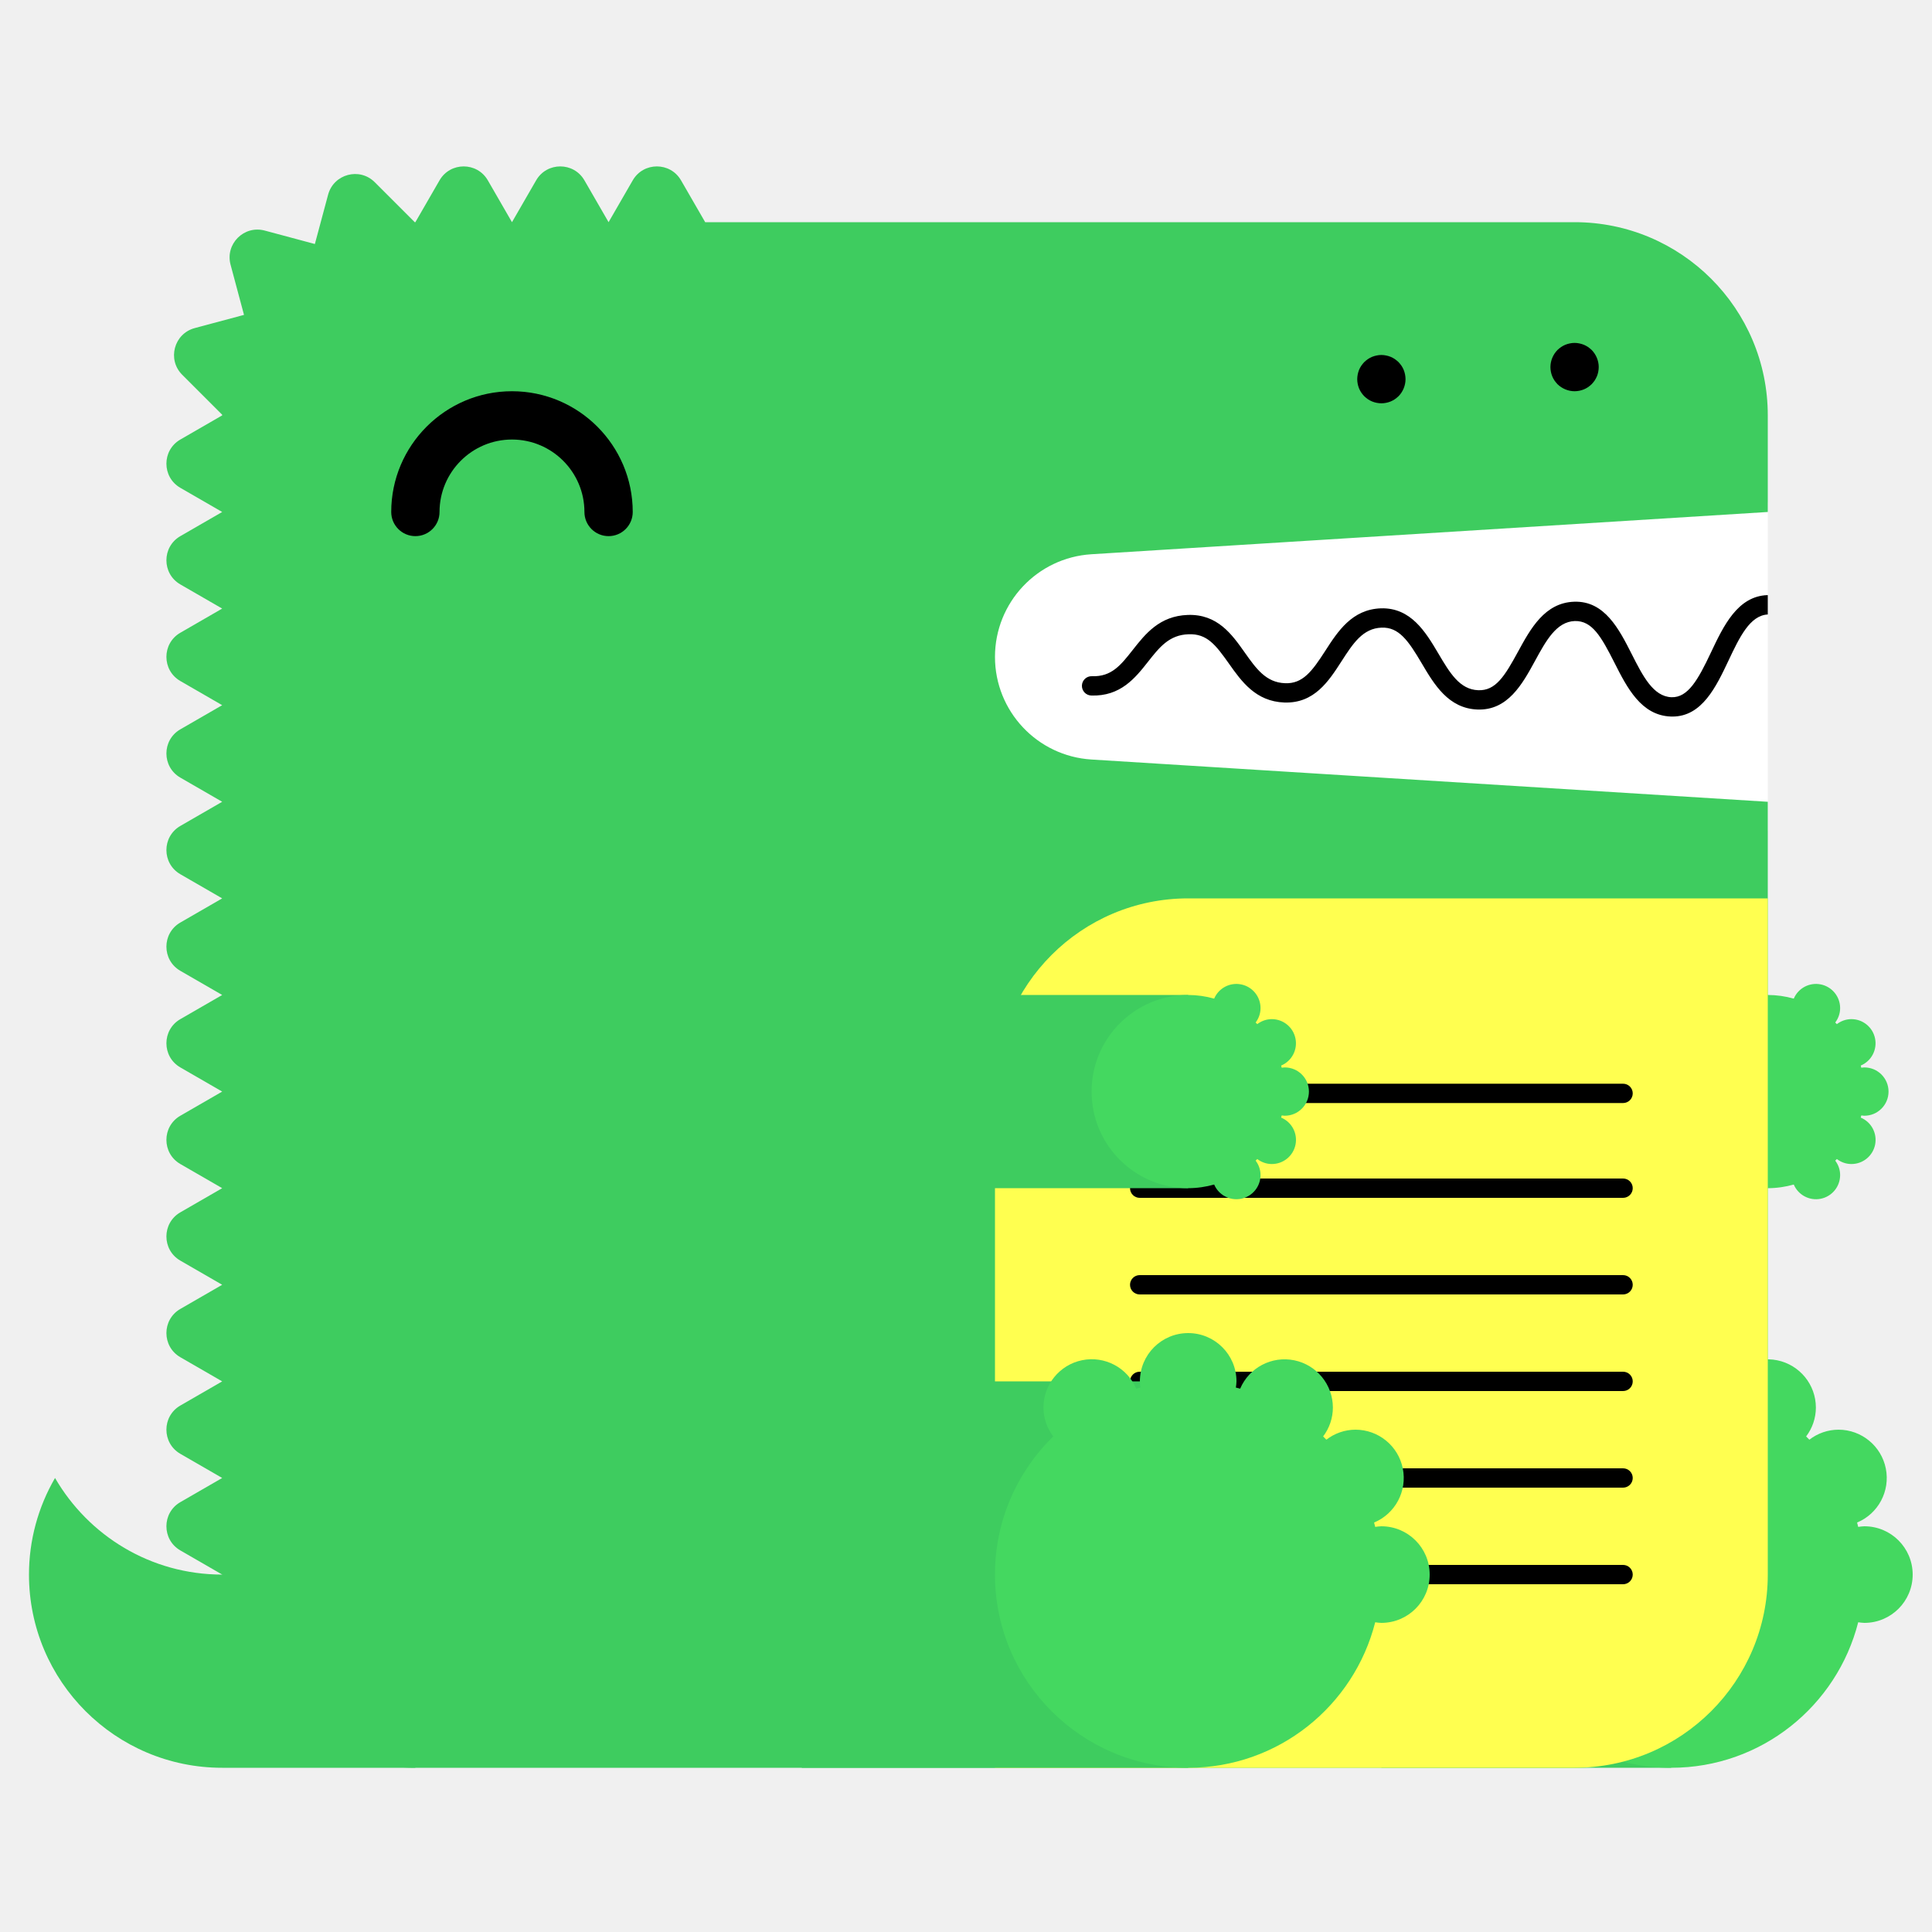
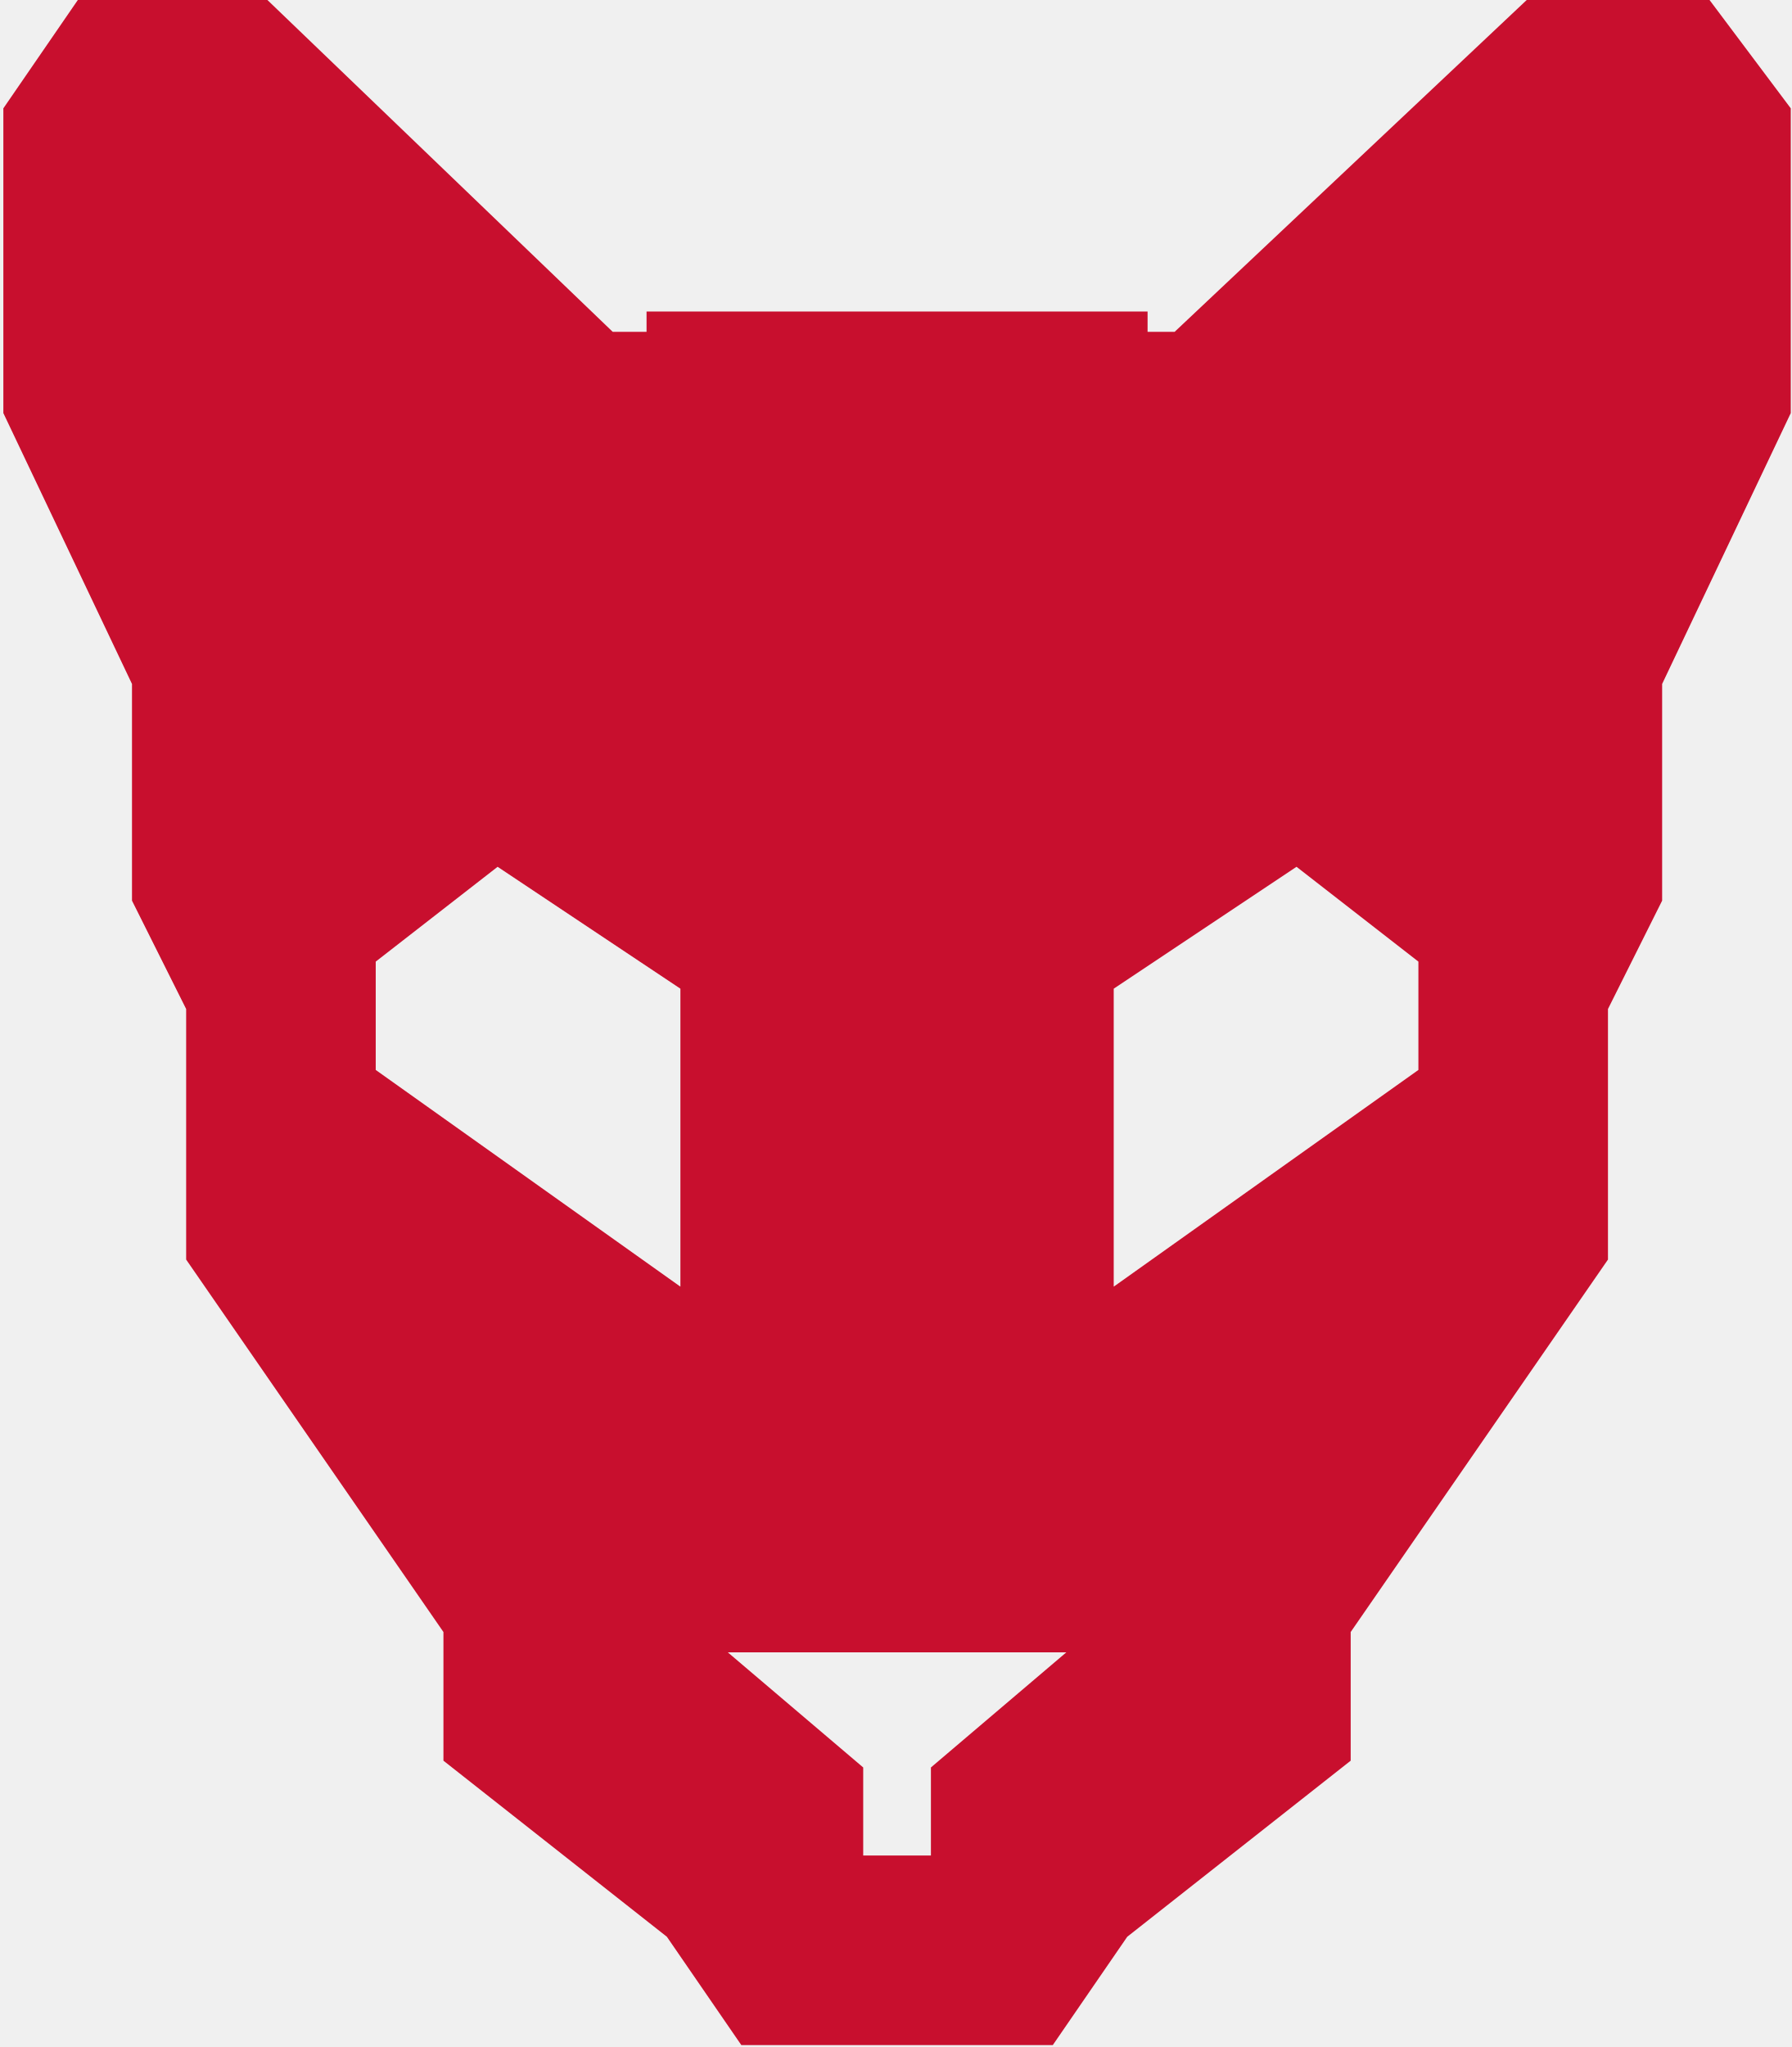
- <svg xmlns="http://www.w3.org/2000/svg" width="200" height="200" viewBox="0 0 200 200">
-   <g fill="none" fill-rule="evenodd">
-     <path fill="#FFF" d="M99 52h84v34H99z" />
-     <path d="M23 163c-7.398 0-13.843-4.027-17.303-10A19.886 19.886 0 0 0 3 163c0 11.046 8.954 20 20 20h20v-20H23z" fill="#3ECC5F" />
-     <path d="M112.98 57.376L183 53V43c0-11.046-8.954-20-20-20H73l-2.5-4.33c-1.112-1.925-3.889-1.925-5 0L63 23l-2.5-4.33c-1.111-1.925-3.889-1.925-5 0L53 23l-2.5-4.33c-1.111-1.925-3.889-1.925-5 0L43 23c-.022 0-.042.003-.065.003l-4.142-4.141c-1.57-1.571-4.252-.853-4.828 1.294l-1.369 5.104-5.192-1.392c-2.148-.575-4.111 1.389-3.535 3.536l1.39 5.193-5.102 1.367c-2.148.576-2.867 3.259-1.296 4.83l4.142 4.142c0 .021-.003.042-.003.064l-4.33 2.5c-1.925 1.111-1.925 3.889 0 5L23 53l-4.33 2.5c-1.925 1.111-1.925 3.889 0 5L23 63l-4.33 2.5c-1.925 1.111-1.925 3.889 0 5L23 73l-4.33 2.5c-1.925 1.111-1.925 3.889 0 5L23 83l-4.33 2.5c-1.925 1.111-1.925 3.889 0 5L23 93l-4.33 2.5c-1.925 1.111-1.925 3.889 0 5L23 103l-4.33 2.5c-1.925 1.111-1.925 3.889 0 5L23 113l-4.33 2.5c-1.925 1.111-1.925 3.889 0 5L23 123l-4.33 2.5c-1.925 1.111-1.925 3.889 0 5L23 133l-4.33 2.5c-1.925 1.111-1.925 3.889 0 5L23 143l-4.33 2.5c-1.925 1.111-1.925 3.889 0 5L23 153l-4.33 2.5c-1.925 1.111-1.925 3.889 0 5L23 163c0 11.046 8.954 20 20 20h120c11.046 0 20-8.954 20-20V83l-70.02-4.376A10.645 10.645 0 0 1 103 68c0-5.621 4.37-10.273 9.98-10.624" fill="#3ECC5F" />
-     <path fill="#3ECC5F" d="M143 183h30v-40h-30z" />
-     <path d="M193 158c-.219 0-.428.037-.639.064-.038-.15-.074-.301-.116-.451A5 5 0 0 0 190.32 148a4.96 4.96 0 0 0-3.016 1.036 26.531 26.531 0 0 0-.335-.336 4.955 4.955 0 0 0 1.011-2.987 5 5 0 0 0-9.599-1.959c-.148-.042-.297-.077-.445-.115.027-.211.064-.42.064-.639a5 5 0 0 0-5-5 5 5 0 0 0-5 5c0 .219.037.428.064.639-.148.038-.297.073-.445.115a4.998 4.998 0 0 0-9.599 1.959c0 1.125.384 2.151 1.011 2.987-3.717 3.632-6.031 8.693-6.031 14.3 0 11.046 8.954 20 20 20 9.339 0 17.16-6.41 19.361-15.064.211.027.42.064.639.064a5 5 0 0 0 5-5 5 5 0 0 0-5-5" fill="#44D860" />
-     <path fill="#3ECC5F" d="M153 123h30v-20h-30z" />
-     <path d="M193 115.5a2.5 2.5 0 1 0 0-5c-.109 0-.214.019-.319.032-.02-.075-.037-.15-.058-.225a2.501 2.501 0 0 0-.963-4.807c-.569 0-1.088.197-1.508.518a6.653 6.653 0 0 0-.168-.168c.314-.417.506-.931.506-1.494a2.5 2.5 0 0 0-4.8-.979A9.987 9.987 0 0 0 183 103c-5.522 0-10 4.478-10 10s4.478 10 10 10c.934 0 1.833-.138 2.69-.377a2.5 2.5 0 0 0 4.8-.979c0-.563-.192-1.077-.506-1.494.057-.055.113-.111.168-.168.42.321.939.518 1.508.518a2.5 2.5 0 0 0 .963-4.807c.021-.074.038-.15.058-.225.105.013.21.032.319.032" fill="#44D860" />
-     <path d="M63 55.5a2.5 2.5 0 0 1-2.5-2.5c0-4.136-3.364-7.5-7.5-7.5s-7.5 3.364-7.5 7.5a2.5 2.5 0 1 1-5 0c0-6.893 5.607-12.5 12.5-12.5S65.5 46.107 65.5 53a2.5 2.5 0 0 1-2.5 2.5" fill="#000" />
-     <path d="M103 183h60c11.046 0 20-8.954 20-20V93h-60c-11.046 0-20 8.954-20 20v70z" fill="#FFFF50" />
-     <path d="M168.02 124h-50.04a1 1 0 1 1 0-2h50.04a1 1 0 1 1 0 2m0 20h-50.04a1 1 0 1 1 0-2h50.04a1 1 0 1 1 0 2m0 20h-50.04a1 1 0 1 1 0-2h50.04a1 1 0 1 1 0 2m0-49.814h-50.04a1 1 0 1 1 0-2h50.04a1 1 0 1 1 0 2m0 19.814h-50.04a1 1 0 1 1 0-2h50.04a1 1 0 1 1 0 2m0 20h-50.04a1 1 0 1 1 0-2h50.04a1 1 0 1 1 0 2M183 61.611c-.012 0-.022-.006-.034-.005-3.09.105-4.552 3.196-5.842 5.923-1.346 2.85-2.387 4.703-4.093 4.647-1.889-.068-2.969-2.202-4.113-4.46-1.314-2.594-2.814-5.536-5.963-5.426-3.046.104-4.513 2.794-5.807 5.167-1.377 2.528-2.314 4.065-4.121 3.994-1.927-.07-2.951-1.805-4.136-3.813-1.321-2.236-2.848-4.75-5.936-4.664-2.994.103-4.465 2.385-5.763 4.4-1.373 2.13-2.335 3.428-4.165 3.351-1.973-.07-2.992-1.51-4.171-3.177-1.324-1.873-2.816-3.993-5.895-3.89-2.928.1-4.399 1.97-5.696 3.618-1.232 1.564-2.194 2.802-4.229 2.724a1 1 0 0 0-.072 2c3.017.101 4.545-1.8 5.872-3.487 1.177-1.496 2.193-2.787 4.193-2.855 1.926-.082 2.829 1.115 4.195 3.045 1.297 1.834 2.769 3.914 5.731 4.021 3.103.104 4.596-2.215 5.918-4.267 1.182-1.834 2.202-3.417 4.15-3.484 1.793-.067 2.769 1.35 4.145 3.681 1.297 2.197 2.766 4.686 5.787 4.796 3.125.108 4.634-2.62 5.949-5.035 1.139-2.088 2.214-4.06 4.119-4.126 1.793-.042 2.728 1.595 4.111 4.33 1.292 2.553 2.757 5.445 5.825 5.556l.169.003c3.064 0 4.518-3.075 5.805-5.794 1.139-2.41 2.217-4.68 4.067-4.773v-2z" fill="#000" />
-     <path fill="#3ECC5F" d="M83 183h40v-40H83z" />
-     <path d="M143 158c-.219 0-.428.037-.639.064-.038-.15-.074-.301-.116-.451A5 5 0 0 0 140.32 148a4.96 4.96 0 0 0-3.016 1.036 26.531 26.531 0 0 0-.335-.336 4.955 4.955 0 0 0 1.011-2.987 5 5 0 0 0-9.599-1.959c-.148-.042-.297-.077-.445-.115.027-.211.064-.42.064-.639a5 5 0 0 0-5-5 5 5 0 0 0-5 5c0 .219.037.428.064.639-.148.038-.297.073-.445.115a4.998 4.998 0 0 0-9.599 1.959c0 1.125.384 2.151 1.011 2.987-3.717 3.632-6.031 8.693-6.031 14.3 0 11.046 8.954 20 20 20 9.339 0 17.16-6.41 19.361-15.064.211.027.42.064.639.064a5 5 0 0 0 5-5 5 5 0 0 0-5-5" fill="#44D860" />
-     <path fill="#3ECC5F" d="M83 123h40v-20H83z" />
-     <path d="M133 115.5a2.5 2.5 0 1 0 0-5c-.109 0-.214.019-.319.032-.02-.075-.037-.15-.058-.225a2.501 2.501 0 0 0-.963-4.807c-.569 0-1.088.197-1.508.518a6.653 6.653 0 0 0-.168-.168c.314-.417.506-.931.506-1.494a2.5 2.5 0 0 0-4.8-.979A9.987 9.987 0 0 0 123 103c-5.522 0-10 4.478-10 10s4.478 10 10 10c.934 0 1.833-.138 2.69-.377a2.5 2.5 0 0 0 4.8-.979c0-.563-.192-1.077-.506-1.494.057-.055.113-.111.168-.168.42.321.939.518 1.508.518a2.5 2.5 0 0 0 .963-4.807c.021-.074.038-.15.058-.225.105.013.21.032.319.032" fill="#44D860" />
-     <path d="M143 41.75c-.16 0-.33-.02-.49-.05a2.52 2.52 0 0 1-.47-.14c-.15-.06-.29-.14-.431-.23-.13-.09-.259-.2-.38-.31-.109-.12-.219-.24-.309-.38s-.17-.28-.231-.43a2.619 2.619 0 0 1-.189-.96c0-.16.02-.33.05-.49.03-.16.08-.31.139-.47.061-.15.141-.29.231-.43.09-.13.2-.26.309-.38.121-.11.25-.22.38-.31.141-.09.281-.17.431-.23.149-.06.31-.11.47-.14.32-.07.65-.07.98 0 .159.03.32.08.47.14.149.06.29.14.43.23.13.09.259.2.38.31.11.12.22.25.31.38.09.14.17.28.23.43.06.16.11.31.14.47.029.16.05.33.05.49 0 .66-.271 1.31-.73 1.77-.121.11-.25.22-.38.31-.14.09-.281.17-.43.23a2.565 2.565 0 0 1-.96.19m20-1.25c-.66 0-1.3-.27-1.771-.73a3.802 3.802 0 0 1-.309-.38c-.09-.14-.17-.28-.231-.43a2.619 2.619 0 0 1-.189-.96c0-.66.27-1.3.729-1.77.121-.11.25-.22.38-.31.141-.09.281-.17.431-.23.149-.06.31-.11.47-.14.32-.07.66-.07.98 0 .159.03.32.08.47.14.149.06.29.14.43.23.13.09.259.2.38.31.459.47.73 1.11.73 1.77 0 .16-.021.33-.05.49-.03.16-.08.32-.14.47-.07.15-.14.29-.23.43-.09.13-.2.26-.31.38-.121.11-.25.22-.38.31-.14.09-.281.17-.43.23a2.565 2.565 0 0 1-.96.19" fill="#000" />
-   </g>
+ <svg xmlns="http://www.w3.org/2000/svg" width="401" height="458" viewBox="0 0 401 458" fill="none">
+   <path fill-rule="evenodd" clip-rule="evenodd" d="M17.417 0H59.841L137.114 74.242H144.689V69.697H256.811V74.242H262.871L341.659 0H382.568L400.75 24.242V92.424L371.962 153.03V201.515L359.841 225.758V281.818L302.265 365.152V393.939L252.265 433.333L235.598 457.576H165.902L149.235 433.333L99.235 393.939V365.152L41.659 281.818V225.758L29.538 201.515V153.03L0.75 92.424V24.242L17.417 0ZM249.235 287.879V221.212L290.144 193.939L317.417 215.152V239.394L249.235 287.879ZM111.356 193.939L84.083 215.152V239.394L152.265 287.879V221.212L111.356 193.939ZM193.174 395.455L162.871 369.697H238.629L208.326 395.455V415.152H193.174V395.455Z" fill="#C80F2E" />
</svg>
